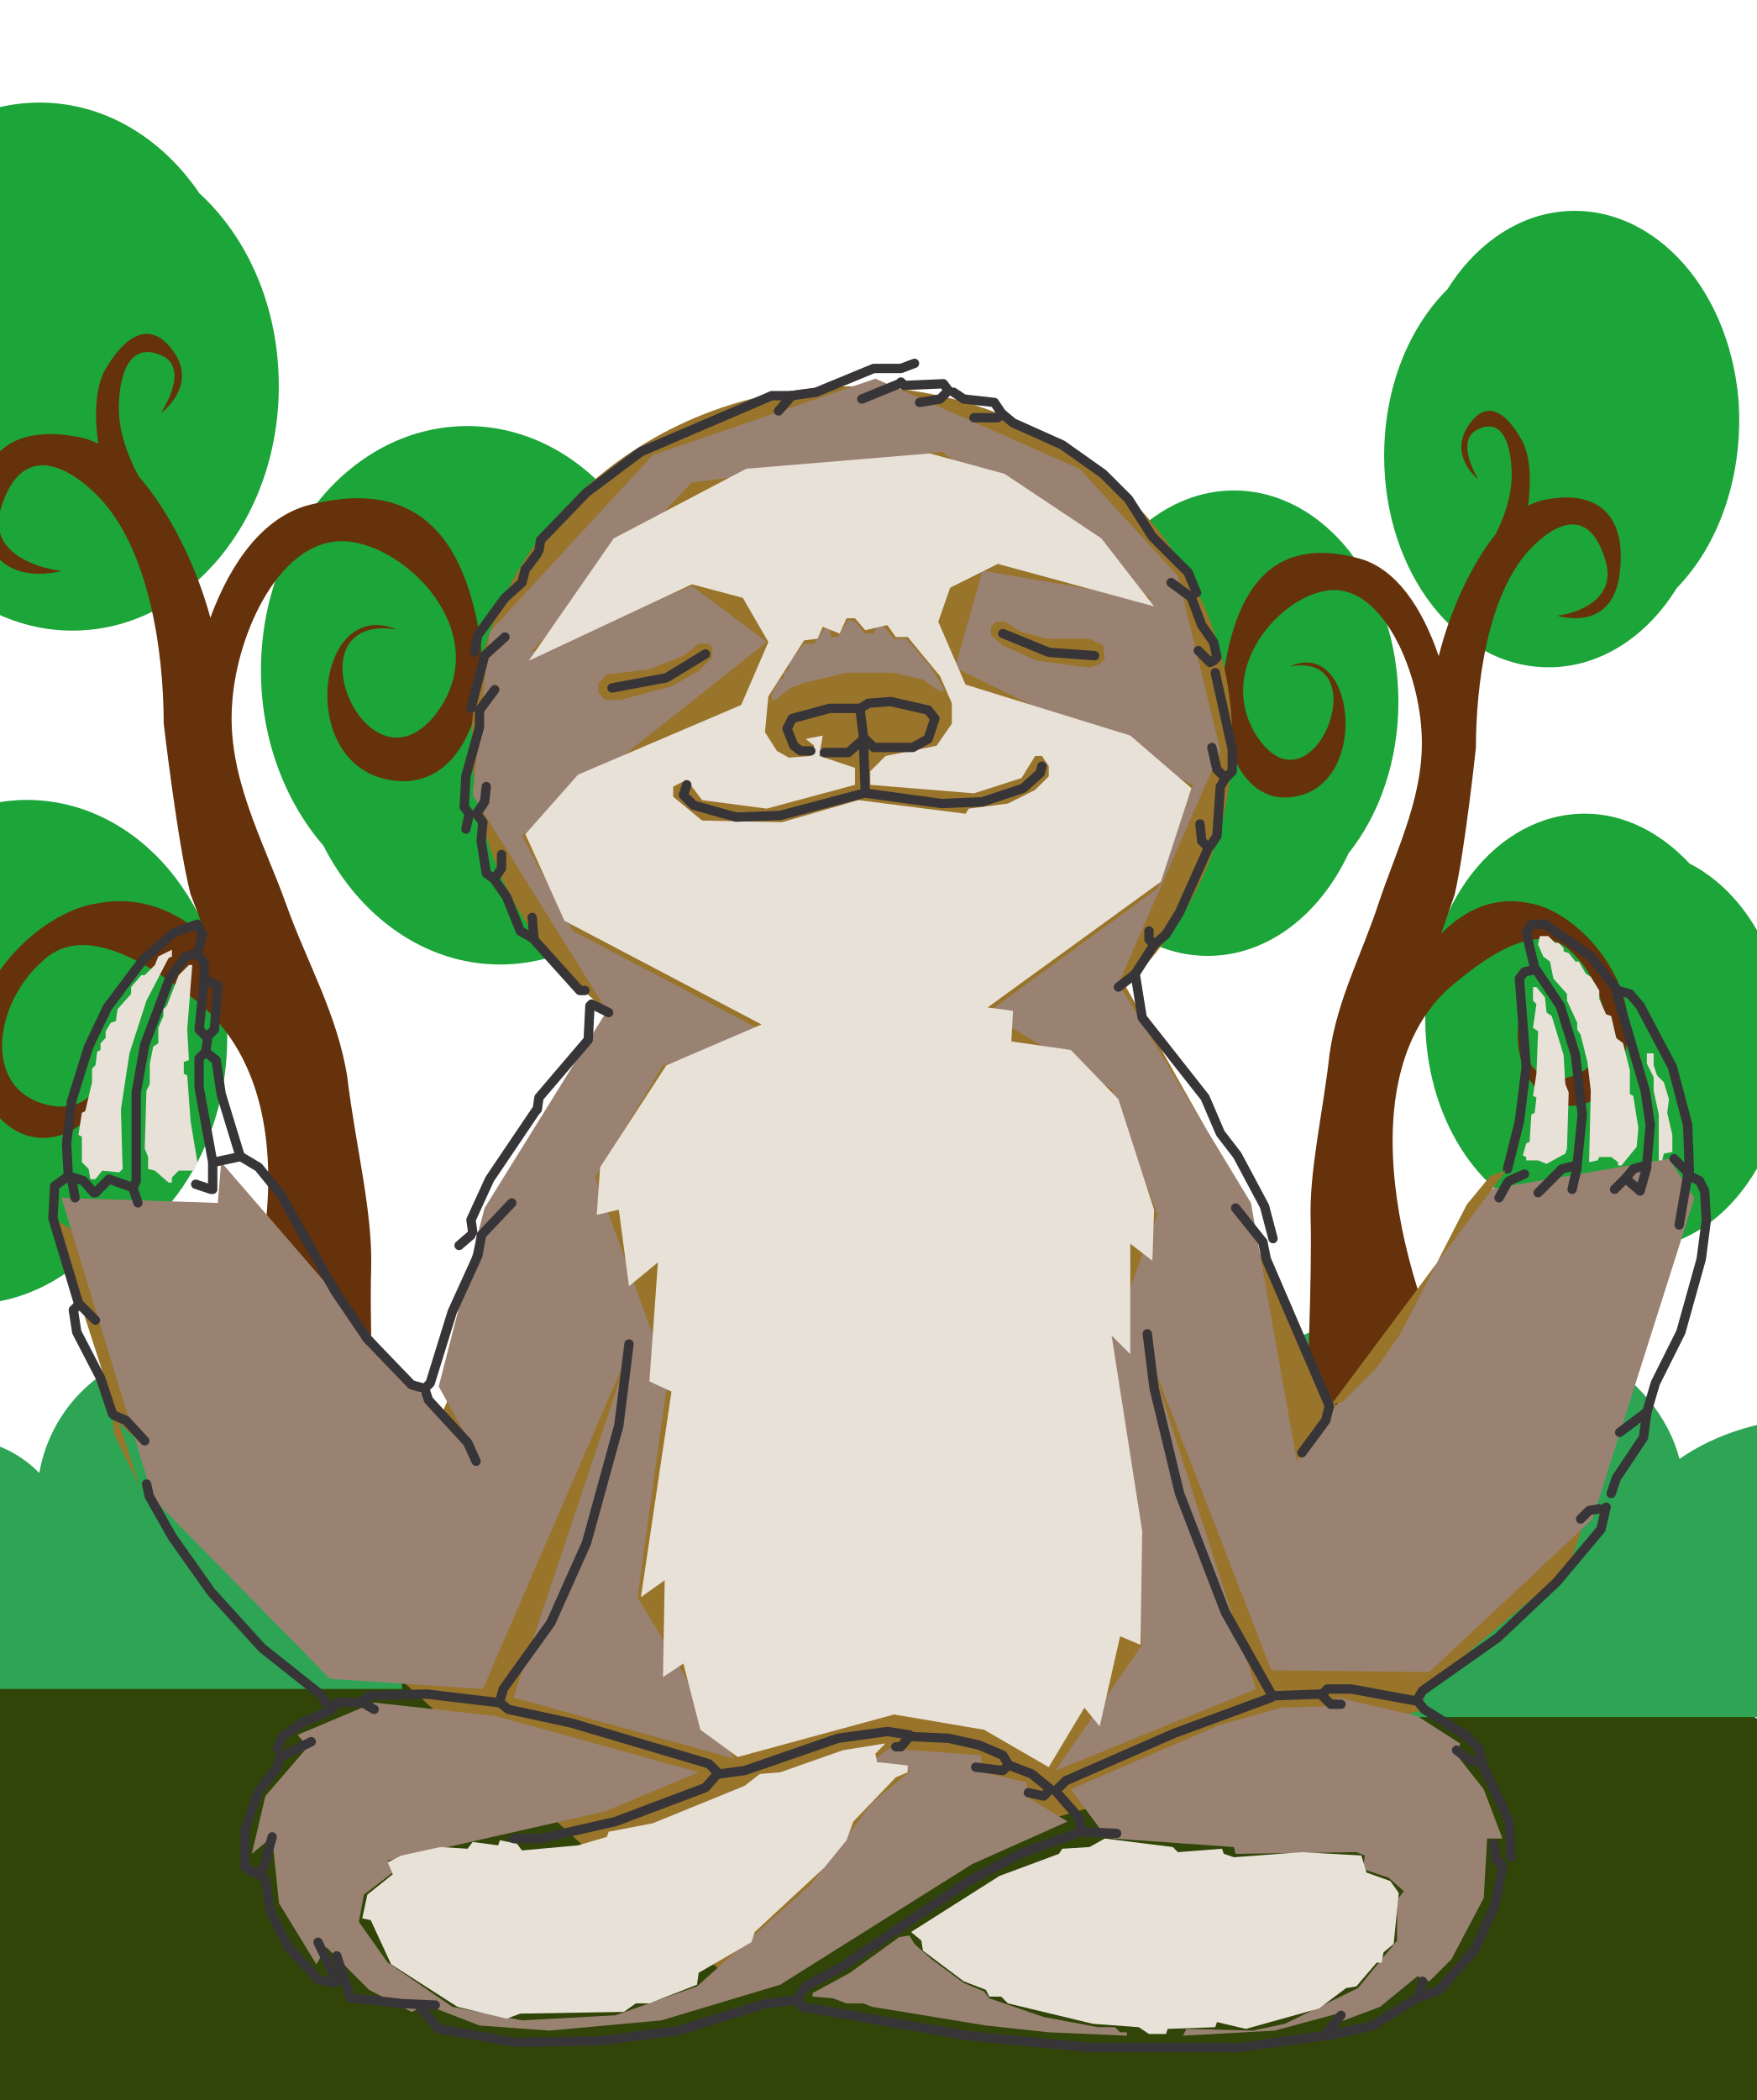
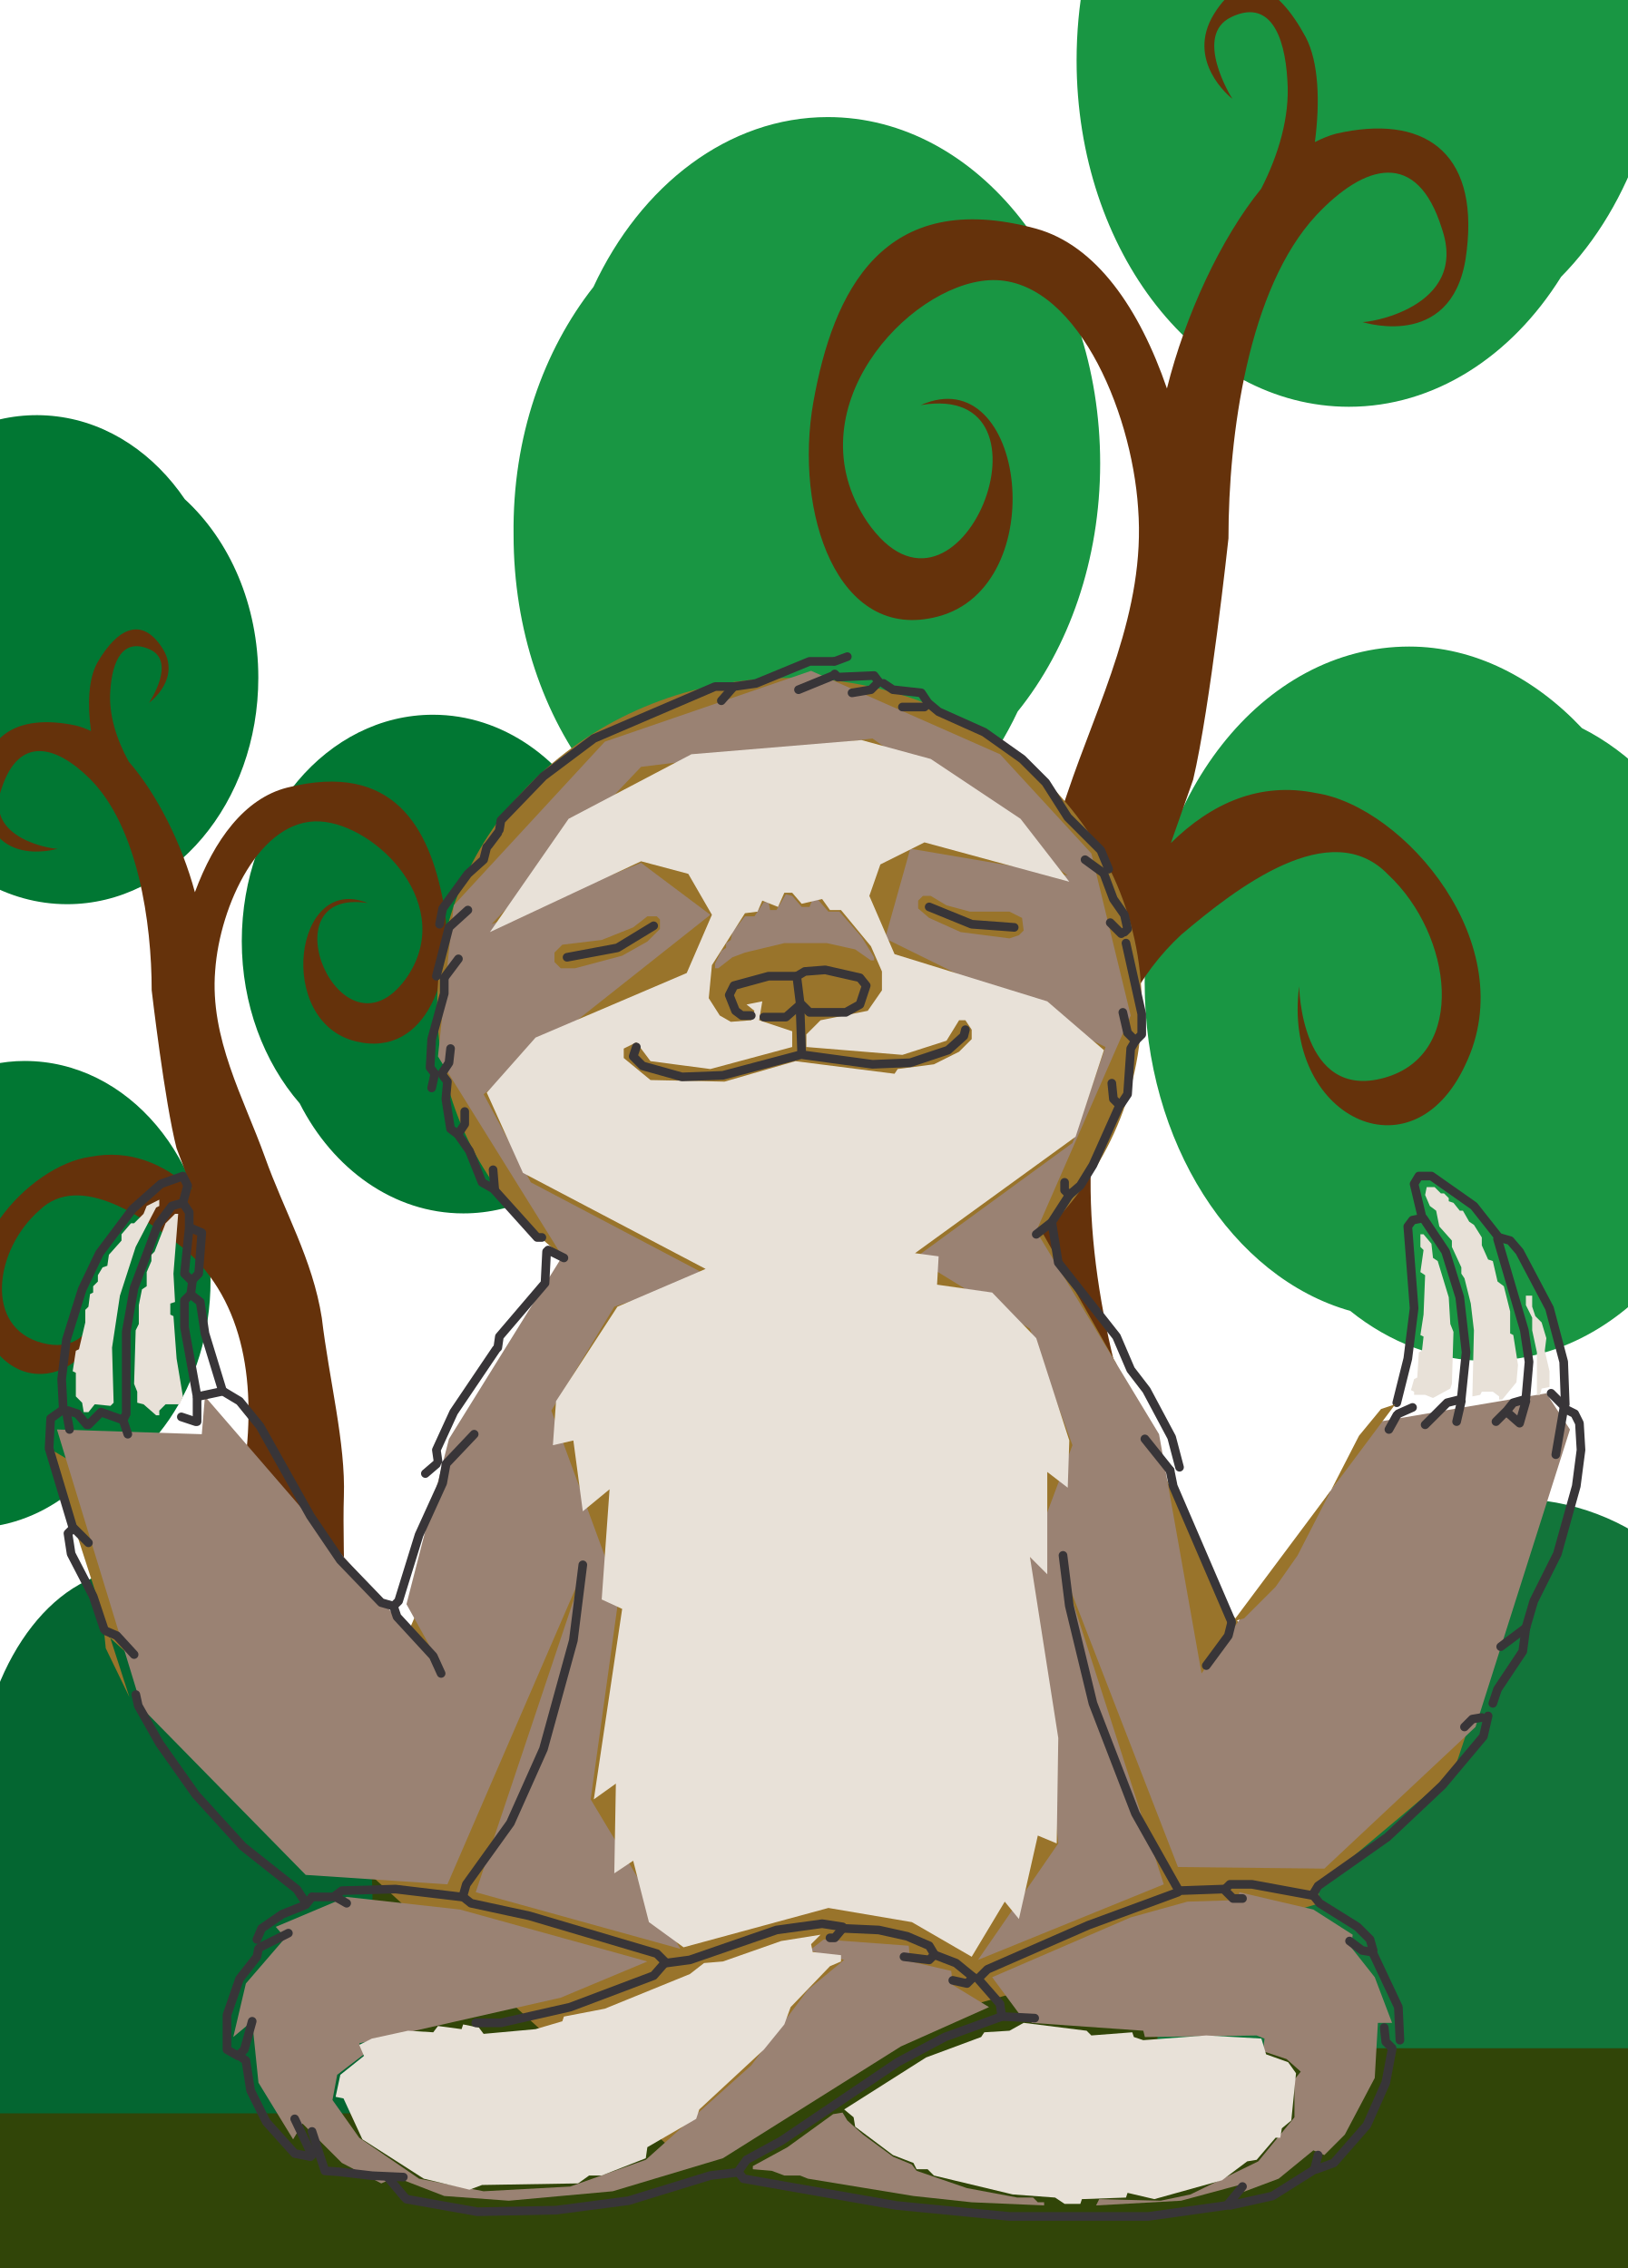
- <svg xmlns="http://www.w3.org/2000/svg" id="Layer_1" version="1.1" viewBox="0 0 1033.49 1235.64">
+ <svg xmlns="http://www.w3.org/2000/svg" id="Layer_1" version="1.1" viewBox="0 0 1033.49 1440.95">
  <defs>
    <style>
      .st0 {
        fill: #314508;
      }

      .st1 {
        fill: #e8e1d8;
      }

      .st1, .st2 {
        fill-rule: evenodd;
      }

      .st3 {
-         fill: #1ca538;
+         fill: #199643;
      }

      .st4 {
        fill: #99742b;
      }

      .st5 {
-         fill: #2da555;
+         fill: #65320b;
      }

      .st6 {
-         fill: #65320b;
-       }
- 
-       .st7 {
        fill: none;
        stroke: #383538;
        stroke-linecap: round;
        stroke-linejoin: round;
        stroke-width: 5.5px;
      }

      .st2 {
        fill: #9a8273;
      }
+ 
+       .st7 {
+         fill: #017733;
+       }
+ 
+       .st8 {
+         fill: #046631;
+       }
+ 
+       .st9 {
+         fill: #12753a;
+       }
    </style>
  </defs>
-   <path class="st0" d="M1243.13,1195.54c-98.65-113.34-217.07-202.06-351.98-263.66-135.25-61.77-280.07-93.08-430.42-93.08-178.49,0-354.68,46.34-509.55,134-8.98,5.09-14.55,14.66-14.55,25.05v216.65c0,15.89,12.78,28.75,28.54,28.75h1256.49c11.21,0,21.37-6.6,26-16.87,4.63-10.27,2.85-22.34-4.53-30.81v-.02Z" />
-   <path class="st5" d="M212.55,877.35c-6.3,0-12.36,1.13-18,3.17-1.04-48.14-39.3-86.82-86.38-86.82-42.46,0-77.74,31.48-85.04,72.97-12.5-12.64-29.63-20.45-48.54-20.45-36.62,0-66.59,29.25-69.02,66.27-3.33-.91-6.82-1.45-10.42-1.45-22.23,0-40.26,18.53-40.26,41.38s18.03,41.38,40.26,41.38H236.56v-79.75c0-33.89-24.01-36.71-24.01-36.71h0Z" />
-   <path class="st5" d="M661.44,871.21c10.88,0,21.33,1.35,31.06,3.78,1.79-57.51,67.82-103.72,149.09-103.72,73.27,0,134.17,37.61,146.76,87.17,21.57-15.1,51.14-24.43,83.78-24.43,63.2,0,114.92,34.94,119.12,79.17,5.75-1.09,11.76-1.73,17.99-1.73,38.36,0,69.48,22.13,69.48,49.43s-31.12,49.43-69.48,49.43h-589.24v-95.27c0-40.49,41.44-43.85,41.44-43.85h0Z" />
+   <path class="st0" d="M1243.07,1553.21c-99.5-162.35-218.96-289.43-355.04-377.67-136.43-88.48-282.5-133.34-434.16-133.34-180.04,0-357.76,66.38-513.97,191.94-9.06,7.29-14.68,21-14.68,35.89v310.33c0,22.76,12.89,41.18,28.79,41.18h1267.4c11.3,0,21.55-9.45,26.22-24.16,4.67-14.71,2.88-32-4.57-44.14v-.03Z" />
+   <path class="st8" d="M208.36,1141.58c-7.4,0-14.52,1.95-21.14,5.47-1.22-83.14-46.15-149.96-101.44-149.96-49.86,0-91.29,54.38-99.86,126.03-14.68-21.82-34.8-35.31-57.01-35.31-43,0-78.2,50.51-81.05,114.46-3.91-1.58-8-2.5-12.24-2.5-26.1,0-47.27,32-47.27,71.47s21.17,71.47,47.27,71.47H236.56v-137.73c0-58.53-28.19-63.4-28.19-63.4h0Z" />
+   <path class="st9" d="M777.45,1098.16c11.1,0,21.76,1.97,31.69,5.52,1.83-83.99,69.19-151.48,152.1-151.48,74.75,0,136.88,54.93,149.73,127.31,22.01-22.05,52.17-35.67,85.47-35.67,64.47,0,117.24,51.02,121.53,115.62,5.86-1.59,12-2.52,18.35-2.52,39.14,0,70.88,32.32,70.88,72.19s-31.75,72.19-70.88,72.19h-601.14v-139.13c0-59.13,42.27-64.04,42.27-64.04h0Z" />
  <g>
-     <path class="st3" d="M986.77,346c-17.69,28.7-45.14,46.64-75.4,46.64-53.52,0-96.81-55.61-96.81-124.37,0-40.06,14.43-75.34,37.23-98.06,15.36-24.52,38.16-41.86,64.69-45.44,53.06-7.18,100.53,41.86,106.58,110.02,3.26,44.25-11.17,85.5-36.3,111.22h0ZM642.83,349.59c16.75-36.47,47.94-60.99,83.31-60.99,53.52,0,96.81,55.61,96.81,124.37,0,34.68-11.17,66.37-29.32,89.09-16.75,35.88-47.47,60.39-82.84,60.39-53.52,0-96.34-55.61-96.34-123.77-.47-35.28,10.7-66.37,28.39-89.09h0ZM932.78,478.75c23.27,0,44.68,11.36,61.43,29.3,33.98,17.34,57.71,59.79,57.71,109.42,0,65.17-40.96,117.79-91.69,117.79-17.69,0-34.44-6.58-48.4-17.94-41.89-11.96-73.07-60.39-73.07-117.79,0-66.97,41.89-120.78,94.01-120.78Z" />
-     <path class="st6" d="M721.02,390.85c6.98-39.46,24.67-77.13,79.12-62.18,21.41,5.98,36.77,28.7,46.54,57.4,6.52-26.31,19.08-53.81,33.51-71.75,6.05-11.96,10.24-25.71,9.31-38.87-.93-16.74-6.52-29.3-20.01-22.72s0,28.7.47,29.3c-.93-.6-16.75-13.75-6.52-30.49,10.24-16.74,22.34-10.76,32.58,8.37,4.65,8.97,5.12,23.32,3.26,37.67,2.33-1.2,5.12-2.39,7.45-2.99,30.72-7.18,50.73,5.98,46.54,41.86-3.72,35.88-35.37,26.31-37.23,25.71.93.6,38.16-4.78,28.39-33.48-8.84-28.7-27.46-23.32-44.68-4.78-24.2,26.31-31.18,78.93-31.18,116,0,0-6.52,60.99-12.57,86.7l-7.91,22.72c14.43-14.35,31.65-22.12,51.66-17.94,31.18,4.78,73.54,54.41,53.06,97.46-19.08,41.86-65.16,18.54-59.11-28.1,0,0,.47,41.26,30.25,32.89,29.79-8.37,24.2-51.42,1.4-72.95-20.48-21.53-53.99,4.78-73.54,21.53-61.43,57.4-22.81,187.15,14.43,249.34l-97.27-5.38s3.26-78.93,2.33-108.23c-.93-29.3,7.45-63.98,11.17-98.06,4.65-32.29,19.08-58.6,28.86-88.49,10.7-32.29,27.92-65.17,25.13-102.25-2.33-35.88-22.81-83.71-53.06-81.92-28.86,1.79-69.81,46.64-43.28,86.7,32.58,47.83,71.21-50.82,19.08-41.86,37.23-16.74,47.01,65.17,6.05,75.94-35.84,9.57-51.2-37.67-44.21-77.13h0Z" />
+     <path class="st3" d="M991.5,175.93c-31.6,50.78-80.67,82.51-134.72,82.51-95.64,0-172.98-98.38-172.98-220.04,0-70.88,25.78-133.29,66.53-173.49,27.44-43.37,68.19-74.05,115.6-80.4,94.81-12.69,179.63,74.05,190.44,194.65,5.82,78.28-19.96,151.28-64.87,196.76h0ZM376.93,182.28c29.94-64.53,85.66-107.9,148.86-107.9,95.64,0,172.98,98.38,172.98,220.04,0,61.36-19.96,117.42-52.39,157.62-29.94,63.47-84.83,106.85-148.03,106.85-95.64,0-172.15-98.38-172.15-218.98-.83-62.41,19.13-117.42,50.73-157.62h0ZM895.03,410.78c41.58,0,79.84,20.1,109.77,51.84,60.71,30.68,103.12,105.79,103.12,193.59,0,115.31-73.18,208.4-163.83,208.4-31.6,0-61.54-11.64-86.49-31.74-74.85-21.16-130.56-106.85-130.56-208.4,0-118.48,74.85-213.69,167.99-213.69Z" />
+     <path class="st5" d="M516.64,255.28c12.47-69.82,44.08-136.47,141.38-110.02,38.25,10.58,65.7,50.78,83.16,101.56,11.64-46.55,34.1-95.21,59.88-126.95,10.81-21.16,18.3-45.49,16.63-68.76-1.66-29.62-11.64-51.84-35.76-40.2s0,50.78.83,51.84c-1.66-1.06-29.94-24.33-11.64-53.95,18.3-29.62,39.92-19.04,58.21,14.81,8.32,15.87,9.15,41.26,5.82,66.65,4.16-2.12,9.15-4.23,13.31-5.29,54.89-12.69,90.65,10.58,83.16,74.05-6.65,63.47-63.2,46.55-66.53,45.49,1.66,1.06,68.19-8.46,50.73-59.24-15.8-50.78-49.07-41.26-79.84-8.46-43.24,46.55-55.72,139.64-55.72,205.23,0,0-11.64,107.9-22.45,153.39l-14.14,40.2c25.78-25.39,56.55-39.14,92.31-31.74,55.72,8.46,131.4,96.27,94.81,172.43-34.1,74.05-116.43,32.79-105.62-49.72,0,0,.83,72.99,54.06,58.18,53.22-14.81,43.24-90.98,2.49-129.06-36.59-38.08-96.47,8.46-131.4,38.08-109.77,101.56-40.75,331.12,25.78,441.13l-173.81-9.52s5.82-139.64,4.16-191.48c-1.66-51.84,13.31-113.19,19.96-173.49,8.32-57.13,34.1-103.67,51.56-156.57,19.13-57.13,49.9-115.31,44.91-180.9-4.16-63.47-40.75-148.1-94.81-144.93-51.56,3.17-124.74,82.51-77.34,153.39,58.21,84.63,127.24-89.92,34.1-74.05,66.53-29.62,83.99,115.31,10.81,134.35-64.03,16.93-91.48-66.65-79-136.47h0Z" />
  </g>
  <g>
-     <path class="st3" d="M-51.97,317.1c22.19,33.2,56.64,53.96,94.59,53.96,67.15,0,121.45-64.33,121.45-143.88,0-46.35-18.1-87.16-46.71-113.45-19.27-28.36-47.88-48.42-81.16-52.57-66.56-8.3-126.12,48.42-133.71,127.28-4.09,51.19,14.01,98.92,45.54,128.67h0ZM379.54,321.25c-21.02-42.2-60.14-70.56-104.52-70.56-67.15,0-121.45,64.33-121.45,143.88,0,40.12,14.01,76.78,36.79,103.07,21.02,41.5,59.56,69.87,103.93,69.87,67.15,0,120.87-64.33,120.87-143.19.58-40.81-13.43-76.78-35.62-103.07h0ZM15.77,470.67c-29.2,0-56.05,13.14-77.08,33.9-42.62,20.06-72.4,69.17-72.4,126.59,0,75.4,51.38,136.27,115.03,136.27,22.19,0,43.21-7.61,60.73-20.75,52.55-13.83,91.67-69.87,91.67-136.27,0-77.48-52.55-139.73-117.95-139.73Z" />
-     <path class="st6" d="M281.44,368.98c-8.76-45.66-30.95-89.24-99.26-71.94-26.86,6.92-46.13,33.2-58.39,66.41-8.17-30.44-23.94-62.26-42.04-83.01-7.59-13.83-12.85-29.75-11.68-44.96,1.17-19.37,8.17-33.9,25.11-26.29s0,33.2-.58,33.9c1.17-.69,21.02-15.91,8.17-35.28-12.85-19.37-28.03-12.45-40.87,9.68-5.84,10.38-6.42,26.98-4.09,43.58-2.92-1.38-6.42-2.77-9.34-3.46-38.54-8.3-63.65,6.92-58.39,48.42,4.67,41.5,44.38,30.44,46.71,29.75-1.17.69-47.88-5.53-35.62-38.74,11.09-33.2,34.45-26.98,56.05-5.53,30.36,30.44,39.12,91.31,39.12,134.2,0,0,8.17,70.56,15.77,100.3l9.93,26.29c-18.1-16.6-39.71-25.59-64.81-20.75-39.12,5.53-92.26,62.95-66.56,112.75,23.94,48.42,81.75,21.44,74.16-32.51,0,0-.58,47.73-37.95,38.05-37.37-9.68-30.36-59.49-1.75-84.39,25.69-24.9,67.73,5.53,92.26,24.9,77.08,66.41,28.61,216.52-18.1,288.46l122.04-6.23s-4.09-91.31-2.92-125.21c1.17-33.9-9.34-74.02-14.01-113.45-5.84-37.35-23.94-67.79-36.2-102.38-13.43-37.35-35.03-75.4-31.53-118.29,2.92-41.5,28.61-96.84,66.56-94.77,36.2,2.08,87.59,53.96,54.3,100.3-40.87,55.34-89.34-58.8-23.94-48.42-46.71-19.37-58.97,75.4-7.59,87.85,44.96,11.07,64.23-43.58,55.47-89.24h0Z" />
+     <path class="st7" d="M-51.97,520.51c22.19,33.2,56.64,53.96,94.59,53.96,67.15,0,121.45-64.33,121.45-143.88,0-46.35-18.1-87.16-46.71-113.45-19.27-28.36-47.88-48.42-81.16-52.57-66.56-8.3-126.12,48.42-133.71,127.28-4.09,51.19,14.01,98.92,45.54,128.67h0ZM379.54,524.66c-21.02-42.2-60.14-70.56-104.52-70.56-67.15,0-121.45,64.33-121.45,143.88,0,40.12,14.01,76.78,36.79,103.07,21.02,41.5,59.56,69.87,103.93,69.87,67.15,0,120.87-64.33,120.87-143.19.58-40.81-13.43-76.78-35.62-103.07h0ZM15.77,674.07c-29.2,0-56.05,13.14-77.08,33.9-42.62,20.06-72.4,69.17-72.4,126.59,0,75.4,51.38,136.27,115.03,136.27,22.19,0,43.21-7.61,60.73-20.75,52.55-13.83,91.67-69.87,91.67-136.27,0-77.48-52.55-139.73-117.95-139.73Z" />
+     <path class="st5" d="M281.44,572.39c-8.76-45.66-30.95-89.24-99.26-71.94-26.86,6.92-46.13,33.2-58.39,66.41-8.17-30.44-23.94-62.26-42.04-83.01-7.59-13.83-12.85-29.75-11.68-44.96,1.17-19.37,8.17-33.9,25.11-26.29s0,33.2-.58,33.9c1.17-.69,21.02-15.91,8.17-35.28-12.85-19.37-28.03-12.45-40.87,9.68-5.84,10.38-6.42,26.98-4.09,43.58-2.92-1.38-6.42-2.77-9.34-3.46-38.54-8.3-63.65,6.92-58.39,48.42,4.67,41.5,44.38,30.44,46.71,29.75-1.17.69-47.88-5.53-35.62-38.74,11.09-33.2,34.45-26.98,56.05-5.53,30.36,30.44,39.12,91.31,39.12,134.2,0,0,8.17,70.56,15.77,100.3l9.93,26.29c-18.1-16.6-39.71-25.59-64.81-20.75-39.12,5.53-92.26,62.95-66.56,112.75,23.94,48.42,81.75,21.44,74.16-32.51,0,0-.58,47.73-37.95,38.05-37.37-9.68-30.36-59.49-1.75-84.39,25.69-24.9,67.73,5.53,92.26,24.9,77.08,66.41,28.61,216.52-18.1,288.46l122.04-6.23s-4.09-91.31-2.92-125.21c1.17-33.9-9.34-74.02-14.01-113.45-5.84-37.35-23.94-67.79-36.2-102.38-13.43-37.35-35.03-75.4-31.53-118.29,2.92-41.5,28.61-96.84,66.56-94.77,36.2,2.08,87.59,53.96,54.3,100.3-40.87,55.34-89.34-58.8-23.94-48.42-46.71-19.37-58.97,75.4-7.59,87.85,44.96,11.07,64.23-43.58,55.47-89.24h0Z" />
  </g>
-   <polyline class="st4" points="430.88 1165.8 544.17 1091.3 704.17 1045.8 838.17 1005.8 837.17 994.8 923.17 922.45 986.67 732.8 812.03 816.8 794.92 836.8 774.17 812.67 708.78 662.49 651.39 560.8 373.67 567.8 253.17 847.8 31.17 716.8 82.17 874.8 67.17 843.8 66.17 833.8" />
-   <ellipse class="st4" cx="501.42" cy="435.49" rx="223.75" ry="208.19" />
+   <polyline class="st4" points="430.88 1369.2 544.17 1294.7 704.17 1249.2 838.17 1209.2 837.17 1198.2 923.17 1125.86 986.67 936.2 812.03 1020.2 794.92 1040.2 774.17 1016.08 708.78 865.89 651.39 764.2 373.67 771.2 253.17 1051.2 31.17 920.2 82.17 1078.2 67.17 1047.2 66.17 1037.2" />
+   <ellipse class="st4" cx="501.42" cy="638.9" rx="223.75" ry="208.19" />
  <g>
-     <path class="st2" d="M478.17,1172.8v2l12,1,8,3h10l5,2,67,11,37,4,46,2v-2h-4l-3-3h-10l-32-6-32-11-3-4-12-5-19-14-10-9-3-5-6,1-29,21-22,12Z" />
-     <path class="st2" d="M148.17,1090.8l12-10,4,39,22,36,6-10,25,25,25,13,9-4,31,12,41,3,66-6,70-21,113-71,56-25-23-14-1-9-26-6-1-10-54-4-9,7,22,6-23,19-36,48-67,60-48,17-55,3-41-8-38-26-17-24,3-16,17-13-3-7,128-29,55-23-119-33-72-8-45,19,6,7-25,29-8,34Z" />
-     <path class="st2" d="M859.17,1025.8l-25-16-47-11-1,5-32,1-36,10-88,38,17,23,8,1v5l71,5,1,4,71-1,5,2-1,8,15,5,9,8-4,5v24l-23,28-43,21-19,4-39-1-2,4,54-3,37-10,1,5,24-9,22-18,7,3,13-13,19-36,2-35h9l-11-29-15-19,1-8Z" />
-     <path class="st2" d="M454.17,411.8h2l9-7,8-3,25-6h27l18,4,10,7h2v-2l-8-13-14-16h-7l-7-8h-3l-2,5h-5l-6-7-4-1-6,10h-4l-1-5h-3l-6,9h-6l-8,10-1,5-3,2v3l-3,2-4,8v3Z" />
-     <path class="st2" d="M384.17,267.8l-96,104-10,96,79,127-72,116-27,105,25,45-153-177-2,24-92-3,54,177,104,106,90,6,87-201-69,206,130,36-57-95,18-130-43-117,40-66,59-20-112-59-30-56,144-114-44-33-95,39,95-100,147-18,124,87-100-17-16,57,140,69-21,61-100,73,73,45,27,74-27,72,18,181-51,74,118-48-65-202,74,191,93,1,96-90,60-189-15-23-106,18-113,160-27-152-78-129,60-137-25-103-58-63-120-53-131,45ZM419.17,380.8v6l-8,8-16,9-30,8h-9l-4-4v-6l5-5,25-3,20-8,9-7h6l2,2ZM583.17,368.8l3-3h5l10,6,15,4h25l8,4,1,8-3,3-6,2-31-4-20-9-7-6v-5Z" />
-     <path class="st1" d="M536.17,1136.8l6,5,1,6,24,18,13,5,2,4h7l4,4,50,12,27,2,6,4h10l1-3,28-1,1-3,17,4,43-12,16-12,6-1,12-14h3l1-6,6-5,3-30-5-7-14-5-3-10-35-2-40,3-6-2-1-3-26,2-3-3-40-5-9,5-16,1-2,3-35,13-52,33Z" />
-     <path class="st1" d="M534.17,1038.8l-18-2-1-5,6-6-25,4-37,13-12,1-9,7-54,22-26,5-1,3-17,5-33,3-3-4-10-2-1,3-15-2-3,4-16-1-23,5-8,4,3,7-15,12-3,14,5,1,12,26,39,25,29,7,8-3,61-1,7-5h8l28-11,1-7,31-18,2-6,41-38,13-16,4-11,25-26,7-3v-4Z" />
-     <path class="st1" d="M969.17,619.8v6l4,8v8l3,14v27h2l1-4,5-1v-10l-3-13,1-8-3-10-4-4-2-6v-7h-4Z" />
-     <path class="st1" d="M902.17,580.8v8l2,2-2,14,3,2-1,25-2,13,2,1-1,9-2,1-1,16-2,1-2,7,2,1v2h7l5,2,11-6,1-3,1-33-2-5-1-17-7-23-3-2-1-9-5-6h-2Z" />
-     <path class="st1" d="M113.17,567.8h-2l-6,6-7,18-2,2v4l-3,7v9l-3,2-2,10v12l-2,4-1,34,2,5v7l4,1,8,7h2v-3l4-4h9l2-5-4-24-2-27-2-1v-7l3-1-1-18,3-38Z" />
-     <path class="st1" d="M101.17,558.8l-8,4-2,5-6,6h-2l-6,7v4l-8,9-1,7-3,1-3,5v4l-3,3v4l-2,1-1,8-2,2v8l-4,17-2,1-2,13,2,1v15l4,4,1,6h3l4-5,10,1,2-2-1-35,5-33,10-31,13-25,2-1v-4Z" />
-     <path class="st1" d="M906.17,550.8l-1,5,3,7,4,3,2,10,8,9v4l6,13v4l2,3,4,16,2,17-1,42,5-1,1-2h7l4,3v2h2l9-11,1-11-3-19-2-1v-14l-4-16-4-3-3-13-3-1-4-9v-5l-5-8-3-2-4-7h-2l-4-5-3-1v-2l-3-3h-2l-4-4h-5Z" />
-     <path class="st1" d="M439.17,275.8l-78,41-50,72,96-45,30,8,15,26-16,37-96,41-31,35,23,51,116,61-56,24-39,60-2,28,13-3,6,45,17-14-5,70,13,6-18,121,14-10-1,57,12-8,10,39,22,16,92-25,53,9,38,22,21-35,9,11,12-53,12,5,1-67-18-115,11,11v-65l13,10,1-30-21-65-28-29-35-5,1-18-15-2,102-74,18-55-36-31-97-30-16-37,7-20,28-14,92,25-31-40-57-38-44-12-108,9ZM396.17,468.8v-6l8-4,9,12,38,5,52-14v-10l-21-7,2-12-10,2,5,4-2,6-13,1-7-4-7-11,2-21,21-33,8-1,3-7,10,4,4-9h5l6,7,13-3,5,7h7l19,23,7,16v12l-9,13-30,6-9,9v8l61,5,28-9,8-13h4l4,6v6l-8,8-16,8-23,3-2,3-63-8-45,13-47-1-17-14Z" />
-     <path class="st7" d="M927.17,685.8l-8,2-14,14" />
-     <path class="st7" d="M309.17,334.8l-2,8-10,9-16,22-2,10" />
-     <path class="st7" d="M42.17,693.8l2,11" />
-     <path class="st7" d="M78.17,698.8l2-4v-52l5-28,15-40,9-12,7-2" />
-     <path class="st7" d="M78.17,698.8l-14-5-8,8" />
-     <path class="st7" d="M78.17,698.8l3,9" />
-     <path class="st7" d="M948.17,878.8l3-9,16-24,2-15" />
-     <path class="st7" d="M897.17,690.8l-9,4" />
-     <path class="st7" d="M213.17,1001.8l7,4" />
-     <path class="st7" d="M46.17,767.8l-3,3,2,13,14,27,7,21" />
-     <path class="st7" d="M704.17,348.8l-5-12-21-21-14-22-15-15-24-17-29-13-6-5" />
-     <path class="st7" d="M302.17,1081.8h16l44-10,53-20,7-8" />
-     <path class="st7" d="M879.17,1084.8l1,9,4,4" />
-     <path class="st7" d="M957.17,693.8l8,7,4-14" />
-     <path class="st7" d="M508.17,433.8l-2-16" />
-     <path class="st7" d="M187.17,1142.8l11,23" />
-     <path class="st7" d="M294.17,1001.8l5,4,37,8,81,24,5,5" />
-     <path class="st7" d="M67.17,832.8l7,3,11,12" />
-     <path class="st7" d="M313.17,551.8l-7-4-8-20-7-10" />
-     <path class="st7" d="M593.17,1037.8l-3-5-14-6-18-4-22-1" />
-     <path class="st7" d="M952.17,582.8l7,2,6,7,19,36,9,34,1,27" />
-     <path class="st7" d="M120.17,575.8v-9l-4-6" />
-     <path class="st7" d="M749.17,728.8l-5-19-16-30-10-13-9-21-37-47-4-25" />
-     <path class="st7" d="M290.17,516.8l-4-3-3-19,1-11-3-4" />
-     <path class="st7" d="M902.17,570.8l-5,1-3,4,4,52-4,32-7,28" />
-     <path class="st7" d="M622.17,1052.8l5-5,64-28,57-21" />
-     <path class="st7" d="M465.17,232.8h-11l-77,33-32,24-27,28-1,6" />
-     <path class="st7" d="M950.17,699.8l6-6" />
-     <path class="st7" d="M834.17,1000.8l4,5,24,15,8,8,2,7" />
-     <path class="st7" d="M250.17,816.8l3-3,13-42,15-33,2-11" />
-     <path class="st7" d="M951.17,583.8l17,58,3,20-2,23" />
-     <path class="st7" d="M714.17,388.8l2-2-2-9-7-10-6-16" />
-     <path class="st7" d="M871.17,1036.8l-6-1-8-6" />
-     <path class="st7" d="M160.17,1080.8l-5,18-3,3" />
-     <path class="st7" d="M994.17,691.8l6,3,3,6,1,17-3,23-12,43-15,30-5,17" />
-     <path class="st7" d="M509.17,434.8l5,5h23l9-5,4-12-4-5-22-5-13,1-5,3" />
-     <path class="st7" d="M122.17,609.8l4-4,2-26-7-3" />
-     <path class="st7" d="M316.17,652.8l1-7,29-34,1-20" />
-     <path class="st7" d="M314.17,552.8l27,30h3" />
-     <path class="st7" d="M594.17,1038.8l13,5,11,9" />
-     <path class="st7" d="M152.17,1102.8l4,3,3,19,10,20,18,20,10,2" />
-     <path class="st7" d="M930.17,893.8l5-5,6-1" />
-     <path class="st7" d="M748.17,996.8l-27-48-27-70-15-62-4-32" />
-     <path class="st7" d="M882.17,704.8l5-9" />
-     <path class="st7" d="M141.17,679.8l-11-36-3-20-5-4" />
-     <path class="st7" d="M295.17,502.8v8l-4,6" />
-     <path class="st7" d="M711.17,498.8l-17,38-8,13-7,6" />
-     <path class="st7" d="M835.17,1174.8l-27,17-27,6" />
-     <path class="st7" d="M46.17,766.8l-15-50,1-19,7-5" />
-     <path class="st7" d="M140.17,680.8l-14,3" />
-     <path class="st7" d="M469.17,1175.8l5-7,22-12,74-50,30-16,36-13" />
-     <path class="st7" d="M657.17,1078.8l-20-1" />
-     <path class="st7" d="M968.17,685.8l-7,2-4,5" />
-     <path class="st7" d="M404.17,461.8l-2,6,6,6,25,7,26-1,49-13" />
-     <path class="st7" d="M541.17,236.8l12-2,5-5" />
-     <path class="st7" d="M313.17,539.8l1,12" />
-     <path class="st7" d="M889.17,1092.8l-1-21-16-34" />
-     <path class="st7" d="M212.17,1001.8h-14" />
-     <path class="st7" d="M749.17,997.8l28-1" />
-     <path class="st7" d="M423.17,1043.8l15-2,55-19,29-4,13,2" />
-     <path class="st7" d="M884.17,1098.8l-4,21-12,27-21,24-11,4" />
-     <path class="st7" d="M766.17,854.8l14-19,2-8" />
-     <path class="st7" d="M903.17,569.8l-5-21,3-5h8l27,19,15,19" />
-     <path class="st7" d="M508.17,436.8l1,29" />
-     <path class="st7" d="M47.17,767.8l9,9" />
-     <path class="st7" d="M589.17,242.8l-4-6-18-2-6-4" />
-     <path class="st7" d="M183.17,1024.8l-18,9" />
-     <path class="st7" d="M558.17,229.8l-3-4-23,1-2-2" />
-     <path class="st7" d="M668.17,572.8l11-17" />
-     <path class="st7" d="M510.17,466.8l44,6,24-1,24-8,10-9,1-4" />
-     <path class="st7" d="M246.17,1179.8l11,13" />
-     <path class="st7" d="M465.17,233.8l-7,8" />
-     <path class="st7" d="M348.17,590.8l10,5" />
-     <path class="st7" d="M705.17,382.8l7,7" />
-     <path class="st7" d="M249.17,816.8l-7-2-26-27-19-28-32-57-13-16-10-6" />
-     <path class="st7" d="M789.17,1002.8h-6l-5-5" />
-     <path class="st7" d="M644.17,385.8l-27-2-27-11" />
-     <path class="st7" d="M164.17,1034.8l-1,5-11,14-8,23v22l7,4" />
-     <path class="st7" d="M291.17,405.8l-9,12" />
-     <path class="st7" d="M286.17,462.8l-1,9-4,6" />
-     <path class="st7" d="M593.17,1038.8l-3,3-16-2" />
-     <path class="st7" d="M727.17,710.8l16,20" />
-     <path class="st7" d="M120.17,576.8l-3,29,4,4" />
-     <polyline class="st7" points="256.17 1179.8 236.43 1178.91 214.97 1176.41 206.39 1175.82 198.17 1150.8" />
-     <path class="st7" d="M679.17,555.8l-3-3v-5" />
-     <path class="st7" d="M605.17,1054.8l9,2,4-4" />
-     <path class="st7" d="M529.17,216.8h-15l-34,14-14,2" />
-     <path class="st4" d="M783.17,826.8l7-2,20-20,14-20,39-76,14-17,9-3" />
-     <path class="st7" d="M285.17,385.8l-8,31" />
-     <path class="st7" d="M485.17,442.8h14l8-7" />
-     <path class="st7" d="M258.17,1193.8l45,8,50-1,46-6,52-16,17-2" />
-     <path class="st7" d="M953.17,842.8l16-12" />
-     <path class="st7" d="M993.17,689.8l-8-8" />
-     <path class="st7" d="M116.17,560.8l3-11-3-6-14,5-18,16-21,28-11,23-10,32-3,25,1,19" />
-     <path class="st7" d="M86.27,873.23l1.55,7.11,13.51,23.91,22.98,32.53,29.96,32.97,34.34,27.24,5.48,8.37" />
-     <path class="st7" d="M198.17,1001.8l-4,5-15,6-13,9-3,7" />
-     <path class="st7" d="M301.17,707.8l-18,19" />
-     <path class="st7" d="M280.17,859.8l-5-11-23-25-2-6" />
-     <path class="st7" d="M529.17,225.8l-22,9" />
-     <path class="st7" d="M743.17,730.8l2,10,37,86" />
-     <path class="st7" d="M55.17,701.8l-6-7-6-2" />
-     <path class="st7" d="M928.17,686.8l-3,13" />
-     <path class="st7" d="M120.17,619.8l-3,3v17l8,44" />
-     <path class="st7" d="M477.17,441.8h-6l-4-3-4-10,3-6,22-6h17" />
-     <path class="st7" d="M689.17,342.8l11,8" />
-     <path class="st7" d="M589.17,243.8l-2,2h-14" />
-     <path class="st7" d="M715.17,395.8l10,45v13l-4,4" />
-     <path class="st7" d="M286.17,384.8l11-10" />
-     <path class="st7" d="M928.17,684.8l3-29-4-35-9-29-14-21" />
-     <path class="st7" d="M538.17,213.8l-8,3" />
-     <path class="st7" d="M310.17,333.8l6-8" />
-     <path class="st7" d="M835.17,1173.8l2-8" />
-     <path class="st7" d="M535.17,1021.8l-5,6h-3" />
-     <path class="st7" d="M706.17,484.8l1,10,3,3" />
-     <path class="st7" d="M315.17,653.8l-27,40-11,24,1,7" />
-     <path class="st7" d="M636.17,1076.8l-1-7-14-16" />
-     <path class="st7" d="M125.17,684.8v15" />
-     <path class="st7" d="M945.17,886.8l-3,13-26,31-35,33-44,31-3,5" />
-     <path class="st7" d="M115.17,696.8l9,3" />
-     <path class="st7" d="M415.17,384.8l-23,14-32,6" />
-     <path class="st7" d="M370.17,790.8l-6,48-19,69-21,47-28,39-2,7" />
-     <path class="st7" d="M712.17,497.8l4-6,2-29,3-5" />
-     <path class="st7" d="M667.17,573.8l-9,7" />
-     <path class="st7" d="M721.17,457.8l-5-5-3-13" />
-     <path class="st7" d="M122.17,610.8l-1,8" />
-     <path class="st7" d="M779.17,1197.8l-50,7h-88l-72-7-97-17-3-4" />
-     <path class="st7" d="M988.17,720.8l5-29" />
-     <path class="st7" d="M778.17,996.8l3-3h14l38,7" />
-     <path class="st7" d="M276.17,478.8l-3-4,1-18,8-29v-9" />
-     <path class="st7" d="M276.17,478.8l-2,9" />
-     <path class="st7" d="M213.17,1000.8l4-3,34-1,42,5" />
-     <path class="st7" d="M277.17,726.8l-7,6" />
-     <path class="st7" d="M789.17,1185.8l-9,11" />
+     <path class="st2" d="M478.17,1376.2v2l12,1,8,3h10l5,2,67,11,37,4,46,2v-2h-4l-3-3h-10l-32-6-32-11-3-4-12-5-19-14-10-9-3-5-6,1-29,21-22,12Z" />
+     <path class="st2" d="M148.17,1294.2l12-10,4,39,22,36,6-10,25,25,25,13,9-4,31,12,41,3,66-6,70-21,113-71,56-25-23-14-1-9-26-6-1-10-54-4-9,7,22,6-23,19-36,48-67,60-48,17-55,3-41-8-38-26-17-24,3-16,17-13-3-7,128-29,55-23-119-33-72-8-45,19,6,7-25,29-8,34Z" />
+     <path class="st2" d="M859.17,1229.2l-25-16-47-11-1,5-32,1-36,10-88,38,17,23,8,1v5l71,5,1,4,71-1,5,2-1,8,15,5,9,8-4,5v24l-23,28-43,21-19,4-39-1-2,4,54-3,37-10,1,5,24-9,22-18,7,3,13-13,19-36,2-35h9l-11-29-15-19,1-8Z" />
+     <path class="st2" d="M454.17,615.2h2l9-7,8-3,25-6h27l18,4,10,7h2v-2l-8-13-14-16h-7l-7-8h-3l-2,5h-5l-6-7-4-1-6,10h-4l-1-5h-3l-6,9h-6l-8,10-1,5-3,2v3l-3,2-4,8v3Z" />
+     <path class="st2" d="M384.17,471.2l-96,104-10,96,79,127-72,116-27,105,25,45-153-177-2,24-92-3,54,177,104,106,90,6,87-201-69,206,130,36-57-95,18-130-43-117,40-66,59-20-112-59-30-56,144-114-44-33-95,39,95-100,147-18,124,87-100-17-16,57,140,69-21,61-100,73,73,45,27,74-27,72,18,181-51,74,118-48-65-202,74,191,93,1,96-90,60-189-15-23-106,18-113,160-27-152-78-129,60-137-25-103-58-63-120-53-131,45ZM419.17,584.2v6l-8,8-16,9-30,8h-9l-4-4v-6l5-5,25-3,20-8,9-7h6l2,2ZM583.17,572.2l3-3h5l10,6,15,4h25l8,4,1,8-3,3-6,2-31-4-20-9-7-6v-5Z" />
+     <path class="st1" d="M536.17,1340.2l6,5,1,6,24,18,13,5,2,4h7l4,4,50,12,27,2,6,4h10l1-3,28-1,1-3,17,4,43-12,16-12,6-1,12-14h3l1-6,6-5,3-30-5-7-14-5-3-10-35-2-40,3-6-2-1-3-26,2-3-3-40-5-9,5-16,1-2,3-35,13-52,33Z" />
+     <path class="st1" d="M534.17,1242.2l-18-2-1-5,6-6-25,4-37,13-12,1-9,7-54,22-26,5-1,3-17,5-33,3-3-4-10-2-1,3-15-2-3,4-16-1-23,5-8,4,3,7-15,12-3,14,5,1,12,26,39,25,29,7,8-3,61-1,7-5h8l28-11,1-7,31-18,2-6,41-38,13-16,4-11,25-26,7-3v-4Z" />
+     <path class="st1" d="M969.17,823.2v6l4,8v8l3,14v27h2l1-4,5-1v-10l-3-13,1-8-3-10-4-4-2-6v-7h-4Z" />
+     <path class="st1" d="M902.17,784.2v8l2,2-2,14,3,2-1,25-2,13,2,1-1,9-2,1-1,16-2,1-2,7,2,1v2h7l5,2,11-6,1-3,1-33-2-5-1-17-7-23-3-2-1-9-5-6h-2Z" />
+     <path class="st1" d="M113.17,771.2h-2l-6,6-7,18-2,2v4l-3,7v9l-3,2-2,10v12l-2,4-1,34,2,5v7l4,1,8,7h2v-3l4-4h9l2-5-4-24-2-27-2-1v-7l3-1-1-18,3-38Z" />
+     <path class="st1" d="M101.17,762.2l-8,4-2,5-6,6h-2l-6,7v4l-8,9-1,7-3,1-3,5v4l-3,3v4l-2,1-1,8-2,2v8l-4,17-2,1-2,13,2,1v15l4,4,1,6h3l4-5,10,1,2-2-1-35,5-33,10-31,13-25,2-1v-4Z" />
+     <path class="st1" d="M906.17,754.2l-1,5,3,7,4,3,2,10,8,9v4l6,13v4l2,3,4,16,2,17-1,42,5-1,1-2h7l4,3v2h2l9-11,1-11-3-19-2-1v-14l-4-16-4-3-3-13-3-1-4-9v-5l-5-8-3-2-4-7h-2l-4-5-3-1v-2l-3-3h-2l-4-4h-5Z" />
+     <path class="st1" d="M439.17,479.2l-78,41-50,72,96-45,30,8,15,26-16,37-96,41-31,35,23,51,116,61-56,24-39,60-2,28,13-3,6,45,17-14-5,70,13,6-18,121,14-10-1,57,12-8,10,39,22,16,92-25,53,9,38,22,21-35,9,11,12-53,12,5,1-67-18-115,11,11v-65l13,10,1-30-21-65-28-29-35-5,1-18-15-2,102-74,18-55-36-31-97-30-16-37,7-20,28-14,92,25-31-40-57-38-44-12-108,9ZM396.17,672.2v-6l8-4,9,12,38,5,52-14v-10l-21-7,2-12-10,2,5,4-2,6-13,1-7-4-7-11,2-21,21-33,8-1,3-7,10,4,4-9h5l6,7,13-3,5,7h7l19,23,7,16v12l-9,13-30,6-9,9v8l61,5,28-9,8-13h4l4,6v6l-8,8-16,8-23,3-2,3-63-8-45,13-47-1-17-14Z" />
+     <path class="st6" d="M927.17,889.2l-8,2-14,14" />
+     <path class="st6" d="M309.17,538.2l-2,8-10,9-16,22-2,10" />
+     <path class="st6" d="M42.17,897.2l2,11" />
+     <path class="st6" d="M78.17,902.2l2-4v-52l5-28,15-40,9-12,7-2" />
+     <path class="st6" d="M78.17,902.2l-14-5-8,8" />
+     <path class="st6" d="M78.17,902.2l3,9" />
+     <path class="st6" d="M948.17,1082.2l3-9,16-24,2-15" />
+     <path class="st6" d="M897.17,894.2l-9,4" />
+     <path class="st6" d="M213.17,1205.2l7,4" />
+     <path class="st6" d="M46.17,971.2l-3,3,2,13,14,27,7,21" />
+     <path class="st6" d="M704.17,552.2l-5-12-21-21-14-22-15-15-24-17-29-13-6-5" />
+     <path class="st6" d="M302.17,1285.2h16l44-10,53-20,7-8" />
+     <path class="st6" d="M879.17,1288.2l1,9,4,4" />
+     <path class="st6" d="M957.17,897.2l8,7,4-14" />
+     <path class="st6" d="M508.17,637.2l-2-16" />
+     <path class="st6" d="M187.17,1346.2l11,23" />
+     <path class="st6" d="M294.17,1205.2l5,4,37,8,81,24,5,5" />
+     <path class="st6" d="M67.17,1036.2l7,3,11,12" />
+     <path class="st6" d="M313.17,755.2l-7-4-8-20-7-10" />
+     <path class="st6" d="M593.17,1241.2l-3-5-14-6-18-4-22-1" />
+     <path class="st6" d="M952.17,786.2l7,2,6,7,19,36,9,34,1,27" />
+     <path class="st6" d="M120.17,779.2v-9l-4-6" />
+     <path class="st6" d="M749.17,932.2l-5-19-16-30-10-13-9-21-37-47-4-25" />
+     <path class="st6" d="M290.17,720.2l-4-3-3-19,1-11-3-4" />
+     <path class="st6" d="M902.17,774.2l-5,1-3,4,4,52-4,32-7,28" />
+     <path class="st6" d="M622.17,1256.2l5-5,64-28,57-21" />
+     <path class="st6" d="M465.17,436.2h-11l-77,33-32,24-27,28-1,6" />
+     <path class="st6" d="M950.17,903.2l6-6" />
+     <path class="st6" d="M834.17,1204.2l4,5,24,15,8,8,2,7" />
+     <path class="st6" d="M250.17,1020.2l3-3,13-42,15-33,2-11" />
+     <path class="st6" d="M951.17,787.2l17,58,3,20-2,23" />
+     <path class="st6" d="M714.17,592.2l2-2-2-9-7-10-6-16" />
+     <path class="st6" d="M871.17,1240.2l-6-1-8-6" />
+     <path class="st6" d="M160.17,1284.2l-5,18-3,3" />
+     <path class="st6" d="M994.17,895.2l6,3,3,6,1,17-3,23-12,43-15,30-5,17" />
+     <path class="st6" d="M509.17,638.2l5,5h23l9-5,4-12-4-5-22-5-13,1-5,3" />
+     <path class="st6" d="M122.17,813.2l4-4,2-26-7-3" />
+     <path class="st6" d="M316.17,856.2l1-7,29-34,1-20" />
+     <path class="st6" d="M314.17,756.2l27,30h3" />
+     <path class="st6" d="M594.17,1242.2l13,5,11,9" />
+     <path class="st6" d="M152.17,1306.2l4,3,3,19,10,20,18,20,10,2" />
+     <path class="st6" d="M930.17,1097.2l5-5,6-1" />
+     <path class="st6" d="M748.17,1200.2l-27-48-27-70-15-62-4-32" />
+     <path class="st6" d="M882.17,908.2l5-9" />
+     <path class="st6" d="M141.17,883.2l-11-36-3-20-5-4" />
+     <path class="st6" d="M295.17,706.2v8l-4,6" />
+     <path class="st6" d="M711.17,702.2l-17,38-8,13-7,6" />
+     <path class="st6" d="M835.17,1378.2l-27,17-27,6" />
+     <path class="st6" d="M46.17,970.2l-15-50,1-19,7-5" />
+     <path class="st6" d="M140.17,884.2l-14,3" />
+     <path class="st6" d="M469.17,1379.2l5-7,22-12,74-50,30-16,36-13" />
+     <path class="st6" d="M657.17,1282.2l-20-1" />
+     <path class="st6" d="M968.17,889.2l-7,2-4,5" />
+     <path class="st6" d="M404.17,665.2l-2,6,6,6,25,7,26-1,49-13" />
+     <path class="st6" d="M541.17,440.2l12-2,5-5" />
+     <path class="st6" d="M313.17,743.2l1,12" />
+     <path class="st6" d="M889.17,1296.2l-1-21-16-34" />
+     <path class="st6" d="M212.17,1205.2h-14" />
+     <path class="st6" d="M749.17,1201.2l28-1" />
+     <path class="st6" d="M423.17,1247.2l15-2,55-19,29-4,13,2" />
+     <path class="st6" d="M884.17,1302.2l-4,21-12,27-21,24-11,4" />
+     <path class="st6" d="M766.17,1058.2l14-19,2-8" />
+     <path class="st6" d="M903.17,773.2l-5-21,3-5h8l27,19,15,19" />
+     <path class="st6" d="M508.17,640.2l1,29" />
+     <path class="st6" d="M47.17,971.2l9,9" />
+     <path class="st6" d="M589.17,446.2l-4-6-18-2-6-4" />
+     <path class="st6" d="M183.17,1228.2l-18,9" />
+     <path class="st6" d="M558.17,433.2l-3-4-23,1-2-2" />
+     <path class="st6" d="M668.17,776.2l11-17" />
+     <path class="st6" d="M510.17,670.2l44,6,24-1,24-8,10-9,1-4" />
+     <path class="st6" d="M246.17,1383.2l11,13" />
+     <path class="st6" d="M465.17,437.2l-7,8" />
+     <path class="st6" d="M348.17,794.2l10,5" />
+     <path class="st6" d="M705.17,586.2l7,7" />
+     <path class="st6" d="M249.17,1020.2l-7-2-26-27-19-28-32-57-13-16-10-6" />
+     <path class="st6" d="M789.17,1206.2h-6l-5-5" />
+     <path class="st6" d="M644.17,589.2l-27-2-27-11" />
+     <path class="st6" d="M164.17,1238.2l-1,5-11,14-8,23v22l7,4" />
+     <path class="st6" d="M291.17,609.2l-9,12" />
+     <path class="st6" d="M286.17,666.2l-1,9-4,6" />
+     <path class="st6" d="M593.17,1242.2l-3,3-16-2" />
+     <path class="st6" d="M727.17,914.2l16,20" />
+     <path class="st6" d="M120.17,780.2l-3,29,4,4" />
+     <polyline class="st6" points="256.17 1383.2 236.43 1382.32 214.97 1379.81 206.39 1379.23 198.17 1354.2" />
+     <path class="st6" d="M679.17,759.2l-3-3v-5" />
+     <path class="st6" d="M605.17,1258.2l9,2,4-4" />
+     <path class="st6" d="M529.17,420.2h-15l-34,14-14,2" />
+     <path class="st4" d="M783.17,1030.2l7-2,20-20,14-20,39-76,14-17,9-3" />
+     <path class="st6" d="M285.17,589.2l-8,31" />
+     <path class="st6" d="M485.17,646.2h14l8-7" />
+     <path class="st6" d="M258.17,1397.2l45,8,50-1,46-6,52-16,17-2" />
+     <path class="st6" d="M953.17,1046.2l16-12" />
+     <path class="st6" d="M993.17,893.2l-8-8" />
+     <path class="st6" d="M116.17,764.2l3-11-3-6-14,5-18,16-21,28-11,23-10,32-3,25,1,19" />
+     <path class="st6" d="M86.27,1076.64l1.55,7.11,13.51,23.91,22.98,32.53,29.96,32.97,34.34,27.24,5.48,8.37" />
+     <path class="st6" d="M198.17,1205.2l-4,5-15,6-13,9-3,7" />
+     <path class="st6" d="M301.17,911.2l-18,19" />
+     <path class="st6" d="M280.17,1063.2l-5-11-23-25-2-6" />
+     <path class="st6" d="M529.17,429.2l-22,9" />
+     <path class="st6" d="M743.17,934.2l2,10,37,86" />
+     <path class="st6" d="M55.17,905.2l-6-7-6-2" />
+     <path class="st6" d="M928.17,890.2l-3,13" />
+     <path class="st6" d="M120.17,823.2l-3,3v17l8,44" />
+     <path class="st6" d="M477.17,645.2h-6l-4-3-4-10,3-6,22-6h17" />
+     <path class="st6" d="M689.17,546.2l11,8" />
+     <path class="st6" d="M589.17,447.2l-2,2h-14" />
+     <path class="st6" d="M715.17,599.2l10,45v13l-4,4" />
+     <path class="st6" d="M286.17,588.2l11-10" />
+     <path class="st6" d="M928.17,888.2l3-29-4-35-9-29-14-21" />
+     <path class="st6" d="M538.17,417.2l-8,3" />
+     <path class="st6" d="M310.17,537.2l6-8" />
+     <path class="st6" d="M835.17,1377.2l2-8" />
+     <path class="st6" d="M535.17,1225.2l-5,6h-3" />
+     <path class="st6" d="M706.17,688.2l1,10,3,3" />
+     <path class="st6" d="M315.17,857.2l-27,40-11,24,1,7" />
+     <path class="st6" d="M636.17,1280.2l-1-7-14-16" />
+     <path class="st6" d="M125.17,888.2v15" />
+     <path class="st6" d="M945.17,1090.2l-3,13-26,31-35,33-44,31-3,5" />
+     <path class="st6" d="M115.17,900.2l9,3" />
+     <path class="st6" d="M415.17,588.2l-23,14-32,6" />
+     <path class="st6" d="M370.17,994.2l-6,48-19,69-21,47-28,39-2,7" />
+     <path class="st6" d="M712.17,701.2l4-6,2-29,3-5" />
+     <path class="st6" d="M667.17,777.2l-9,7" />
+     <path class="st6" d="M721.17,661.2l-5-5-3-13" />
+     <path class="st6" d="M122.17,814.2l-1,8" />
+     <path class="st6" d="M779.17,1401.2l-50,7h-88l-72-7-97-17-3-4" />
+     <path class="st6" d="M988.17,924.2l5-29" />
+     <path class="st6" d="M778.17,1200.2l3-3h14l38,7" />
+     <path class="st6" d="M276.17,682.2l-3-4,1-18,8-29v-9" />
+     <path class="st6" d="M276.17,682.2l-2,9" />
+     <path class="st6" d="M213.17,1204.2l4-3,34-1,42,5" />
+     <path class="st6" d="M277.17,930.2l-7,6" />
+     <path class="st6" d="M789.17,1389.2l-9,11" />
  </g>
</svg>
